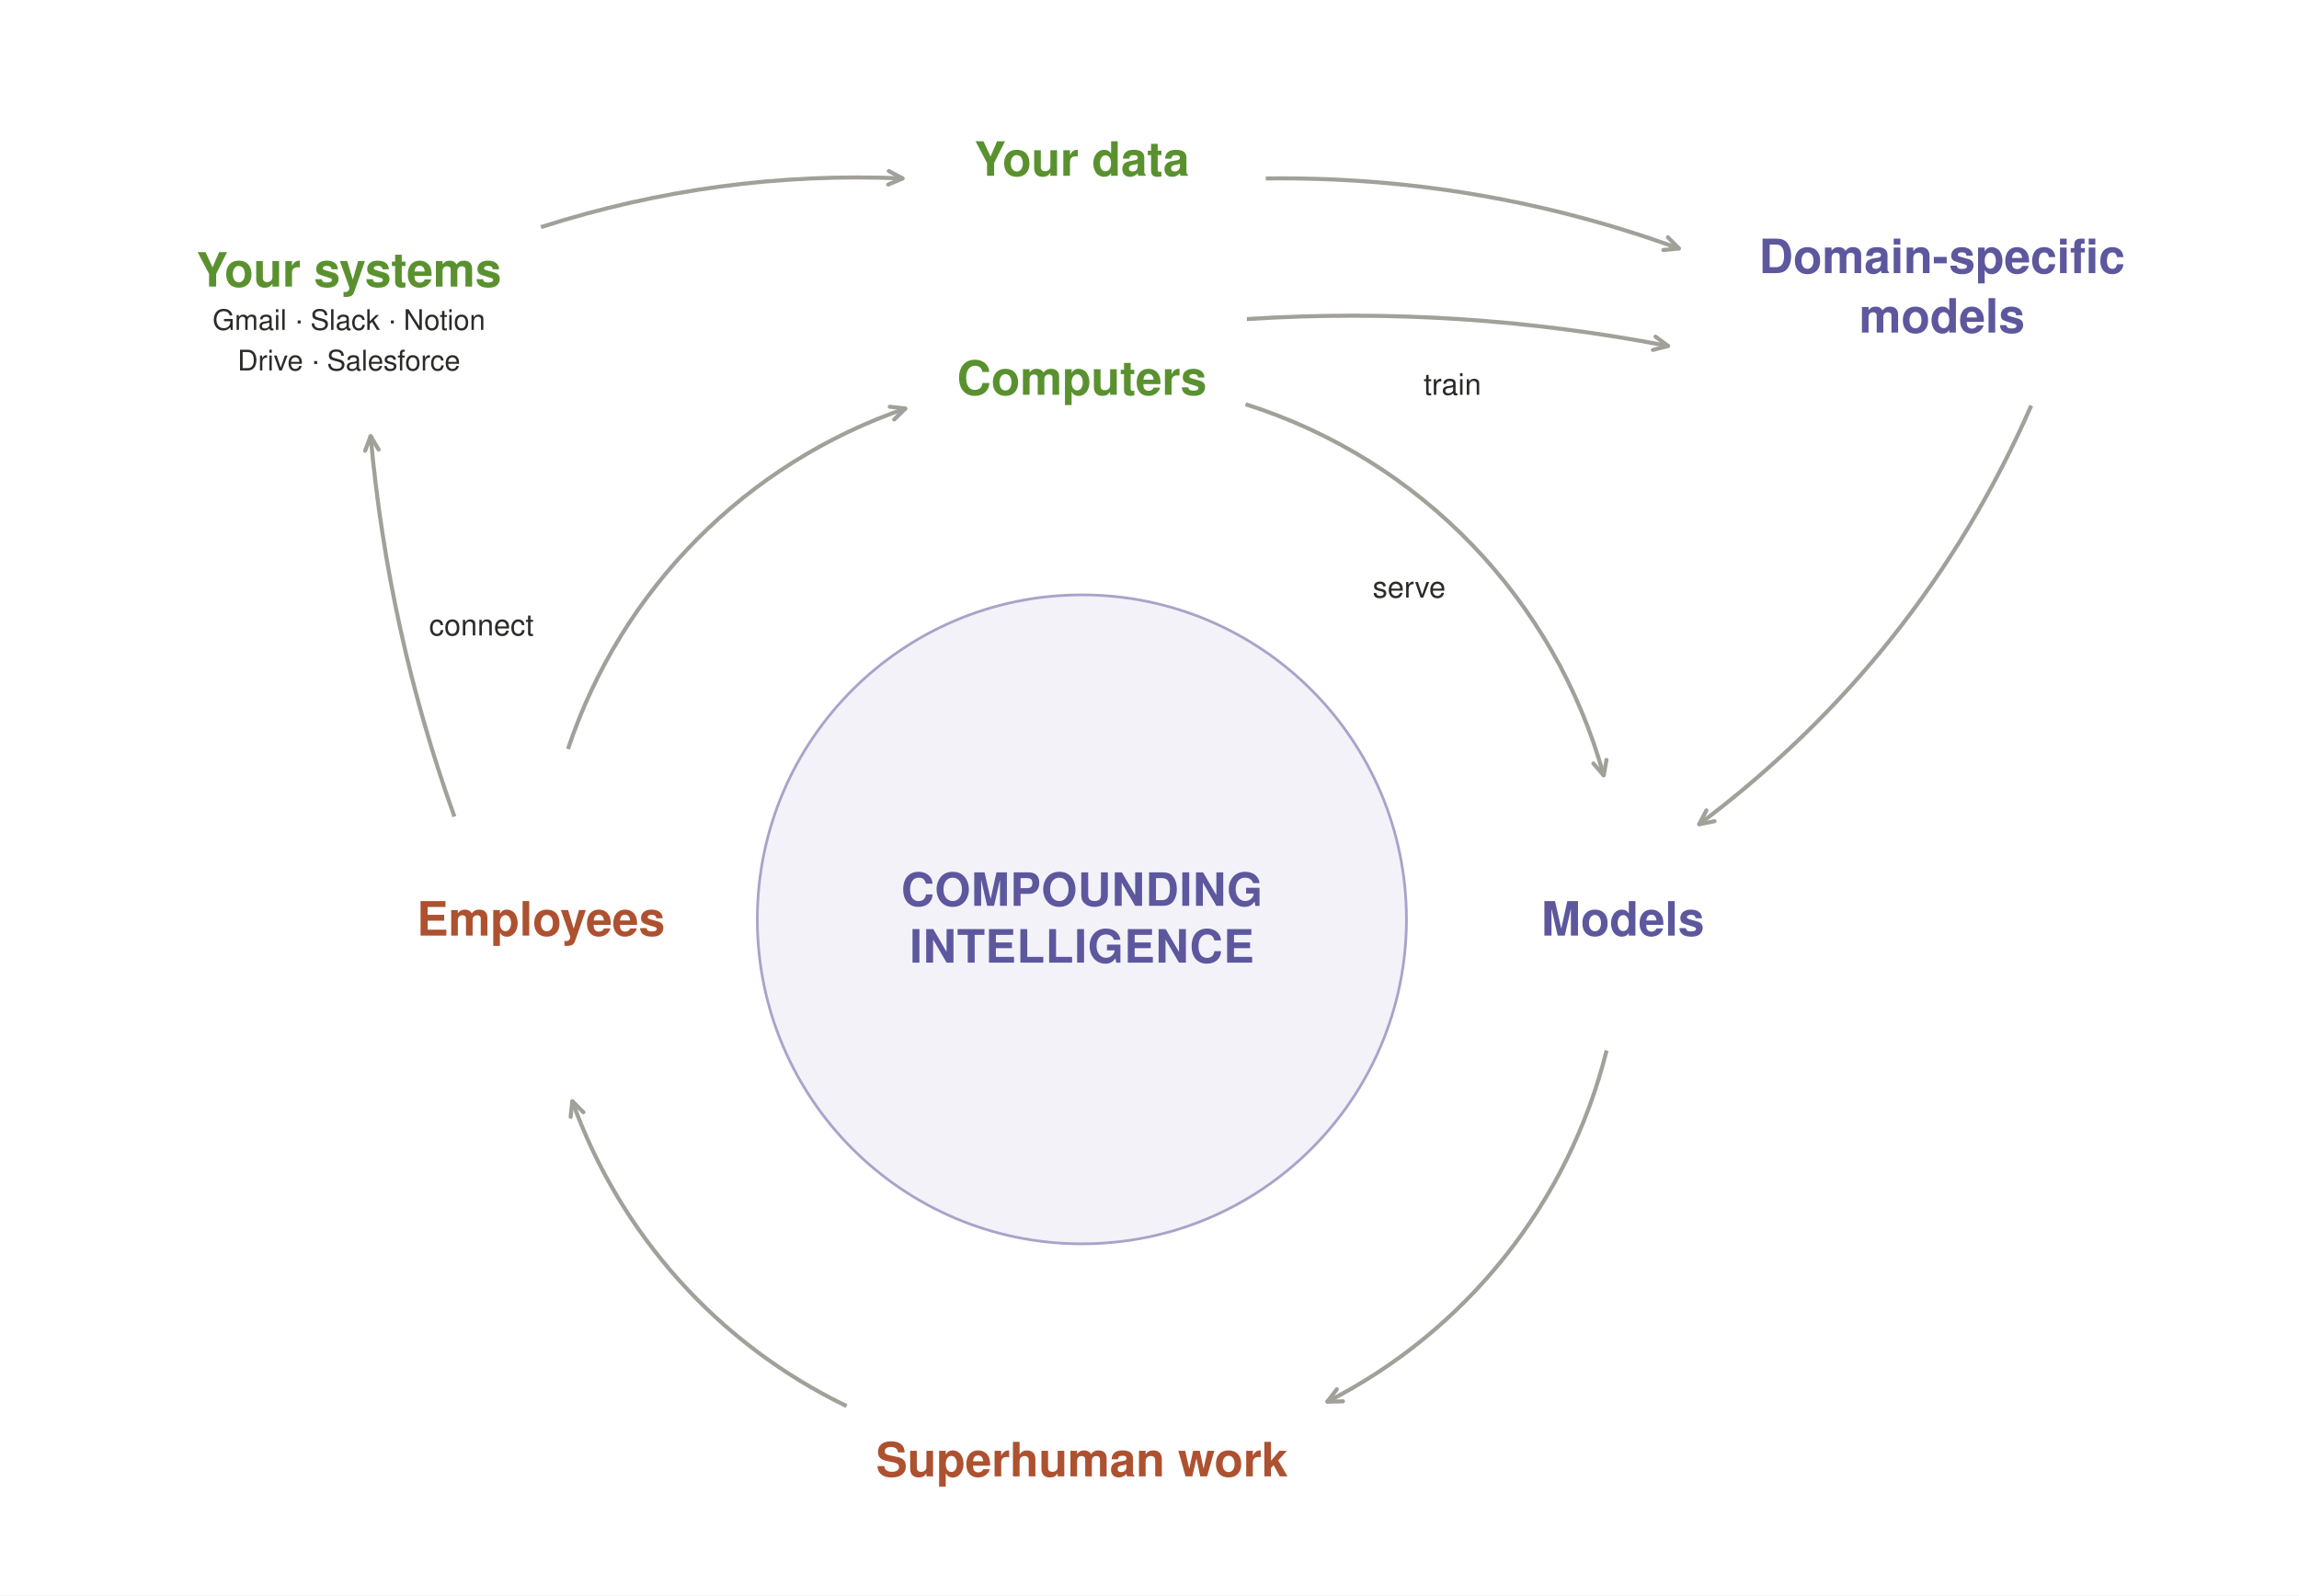
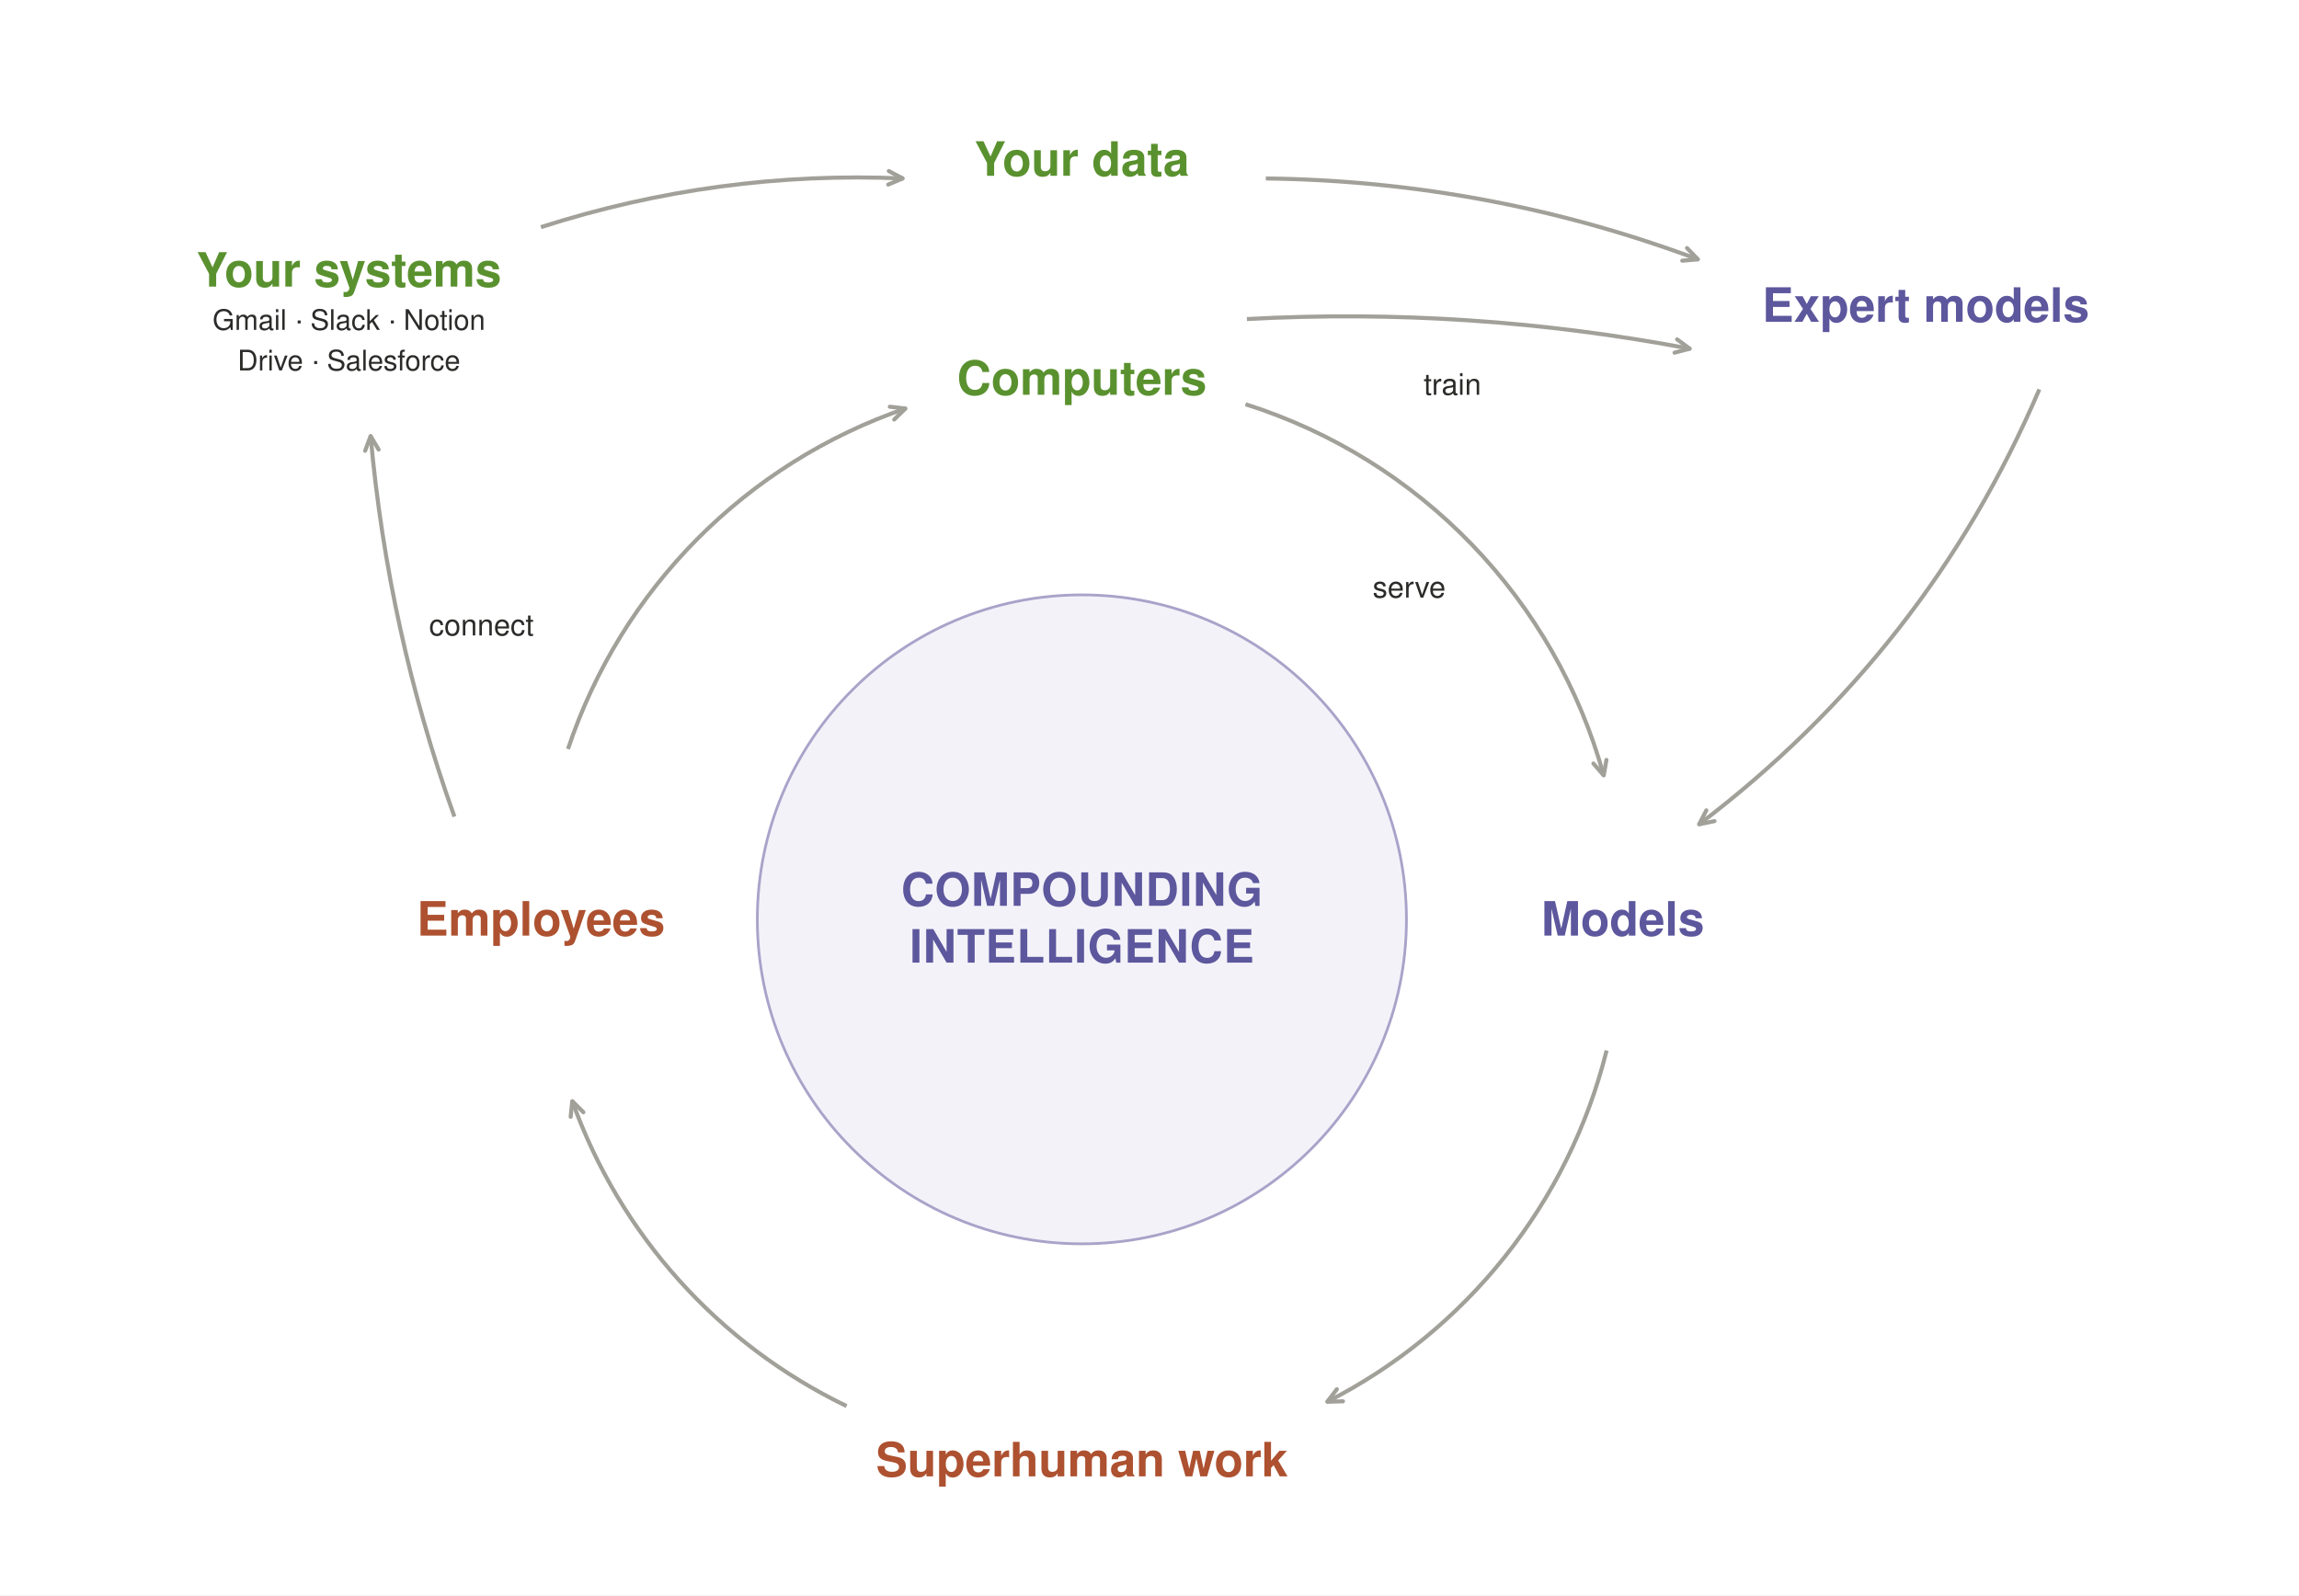
<svg xmlns="http://www.w3.org/2000/svg" viewBox="0 0 1700 1180" font-family="Avenir Next, Nunito, Segoe UI, Helvetica, Arial, sans-serif">
  <defs>
    <marker id="ha" markerWidth="14" markerHeight="14" refX="11" refY="5" orient="auto" markerUnits="userSpaceOnUse">
      <path d="M1.5 1 L10 5 L1.5 9" fill="none" stroke="#a1a099" stroke-width="1.9" stroke-linecap="round" stroke-linejoin="round" />
    </marker>
    <marker id="Ha" markerWidth="19" markerHeight="19" refX="13" refY="6.5" orient="auto" markerUnits="userSpaceOnUse">
      <path d="M2 1.5 L12.5 6.5 L2 11.5" fill="none" stroke="#a1a099" stroke-width="3" stroke-linecap="round" stroke-linejoin="round" />
    </marker>
    <marker id="hg" markerWidth="14" markerHeight="14" refX="11" refY="5" orient="auto" markerUnits="userSpaceOnUse">
      <path d="M1.5 1 L10 5 L1.5 9" fill="none" stroke="#5a912f" stroke-width="1.9" stroke-linecap="round" stroke-linejoin="round" />
    </marker>
    <marker id="Hg" markerWidth="19" markerHeight="19" refX="13" refY="6.5" orient="auto" markerUnits="userSpaceOnUse">
      <path d="M2 1.5 L12.5 6.5 L2 11.5" fill="none" stroke="#5a912f" stroke-width="3" stroke-linecap="round" stroke-linejoin="round" />
    </marker>
    <marker id="hp" markerWidth="14" markerHeight="14" refX="11" refY="5" orient="auto" markerUnits="userSpaceOnUse">
      <path d="M1.5 1 L10 5 L1.5 9" fill="none" stroke="#5d579d" stroke-width="1.9" stroke-linecap="round" stroke-linejoin="round" />
    </marker>
    <marker id="Hp" markerWidth="19" markerHeight="19" refX="13" refY="6.5" orient="auto" markerUnits="userSpaceOnUse">
      <path d="M2 1.5 L12.5 6.5 L2 11.5" fill="none" stroke="#5d579d" stroke-width="3" stroke-linecap="round" stroke-linejoin="round" />
    </marker>
    <marker id="hc" markerWidth="14" markerHeight="14" refX="11" refY="5" orient="auto" markerUnits="userSpaceOnUse">
      <path d="M1.5 1 L10 5 L1.5 9" fill="none" stroke="#ad5130" stroke-width="1.9" stroke-linecap="round" stroke-linejoin="round" />
    </marker>
    <marker id="Hc" markerWidth="19" markerHeight="19" refX="13" refY="6.5" orient="auto" markerUnits="userSpaceOnUse">
      <path d="M2 1.5 L12.5 6.5 L2 11.5" fill="none" stroke="#ad5130" stroke-width="3" stroke-linecap="round" stroke-linejoin="round" />
    </marker>
    <marker id="hk" markerWidth="14" markerHeight="14" refX="11" refY="5" orient="auto" markerUnits="userSpaceOnUse">
      <path d="M1.5 1 L10 5 L1.5 9" fill="none" stroke="#2b2b29" stroke-width="1.9" stroke-linecap="round" stroke-linejoin="round" />
    </marker>
    <marker id="Hk" markerWidth="19" markerHeight="19" refX="13" refY="6.5" orient="auto" markerUnits="userSpaceOnUse">
      <path d="M2 1.5 L12.5 6.5 L2 11.5" fill="none" stroke="#2b2b29" stroke-width="3" stroke-linecap="round" stroke-linejoin="round" />
    </marker>
  </defs>
  <rect width="1700" height="1180" fill="#fff" />
  <text x="1200" y="692" text-anchor="middle" fill="#5d579d" font-size="35" font-weight="700">Models</text>
  <text x="800" y="1092" text-anchor="middle" fill="#ad5130" font-size="35" font-weight="700">Superhuman work</text>
  <text x="400" y="692" text-anchor="middle" fill="#ad5130" font-size="35" font-weight="700">Employees</text>
  <text x="800" y="292" text-anchor="middle" fill="#5a912f" font-size="35" font-weight="700">Computers</text>
  <path d="M1188 777 A400 400 0 0 1 981 1037" fill="none" stroke="#a1a099" stroke-width="3" marker-end="url(#Ha)" />
  <path d="M626 1040 A400 400 0 0 1 423 814" fill="none" stroke="#a1a099" stroke-width="3" marker-end="url(#Ha)" />
  <path d="M420 554 A400 400 0 0 1 670 302" fill="none" stroke="#a1a099" stroke-width="3" marker-end="url(#Ha)" />
  <path d="M921 299 A400 400 0 0 1 1186 574" fill="none" stroke="#a1a099" stroke-width="3" marker-end="url(#Ha)" />
  <circle cx="800" cy="680" r="240" fill="#f3f2f9" stroke="#a9a3c9" stroke-width="2" />
  <text x="800" y="670" text-anchor="middle" fill="#5d579d" font-size="34" font-weight="700" letter-spacing="0.5">COMPOUNDING</text>
  <text x="800" y="712" text-anchor="middle" fill="#5d579d" font-size="34" font-weight="700" letter-spacing="0.5">INTELLIGENCE</text>
  <text x="258" y="212" text-anchor="middle" fill="#5a912f" font-size="35" font-weight="700">Your systems</text>
  <text x="258" y="244" text-anchor="middle" fill="#2b2b29" font-size="21" font-weight="400">Gmail · Slack · Notion</text>
  <text x="258" y="274" text-anchor="middle" fill="#2b2b29" font-size="21" font-weight="400">Drive · Salesforce</text>
  <text x="800" y="130" text-anchor="middle" fill="#5a912f" font-size="35" font-weight="700">Your data</text>
-   <text x="1436" y="202" text-anchor="middle" fill="#5d579d" font-size="35" font-weight="700">Domain-specific</text>
-   <text x="1436" y="246" text-anchor="middle" fill="#5d579d" font-size="35" font-weight="700">models</text>
+   <text x="1424" y="238" text-anchor="middle" fill="#5d579d" font-size="35" font-weight="700">Expert models</text>
  <path d="M336 604 Q287 467 274 322" fill="none" stroke="#a1a099" stroke-width="3" marker-end="url(#Ha)" />
  <text x="356" y="470" text-anchor="middle" fill="#2b2b29" font-size="22">connect</text>
  <path d="M400 168 Q531 126 668 132" fill="none" stroke="#a1a099" stroke-width="3" marker-end="url(#Ha)" />
-   <path d="M936 132 Q1094 130 1242 184" fill="none" stroke="#a1a099" stroke-width="3" marker-end="url(#Ha)" />
-   <path d="M1502 300 Q1420 487 1256 610" fill="none" stroke="#a1a099" stroke-width="3" marker-end="url(#Ha)" />
-   <path d="M922 236 Q1079 226 1234 256" fill="none" stroke="#a1a099" stroke-width="3" marker-end="url(#Ha)" />
+   <path d="M936 132 Q1101 134 1256 192" fill="none" stroke="#a1a099" stroke-width="3" marker-end="url(#Ha)" />
+   <path d="M1508 288 Q1425 482 1256 610" fill="none" stroke="#a1a099" stroke-width="3" marker-end="url(#Ha)" />
+   <path d="M922 236 Q1087 227 1250 258" fill="none" stroke="#a1a099" stroke-width="3" marker-end="url(#Ha)" />
  <text x="1074" y="292" text-anchor="middle" fill="#2b2b29" font-size="22">train</text>
  <text x="1042" y="442" text-anchor="middle" fill="#2b2b29" font-size="22">serve</text>
</svg>
